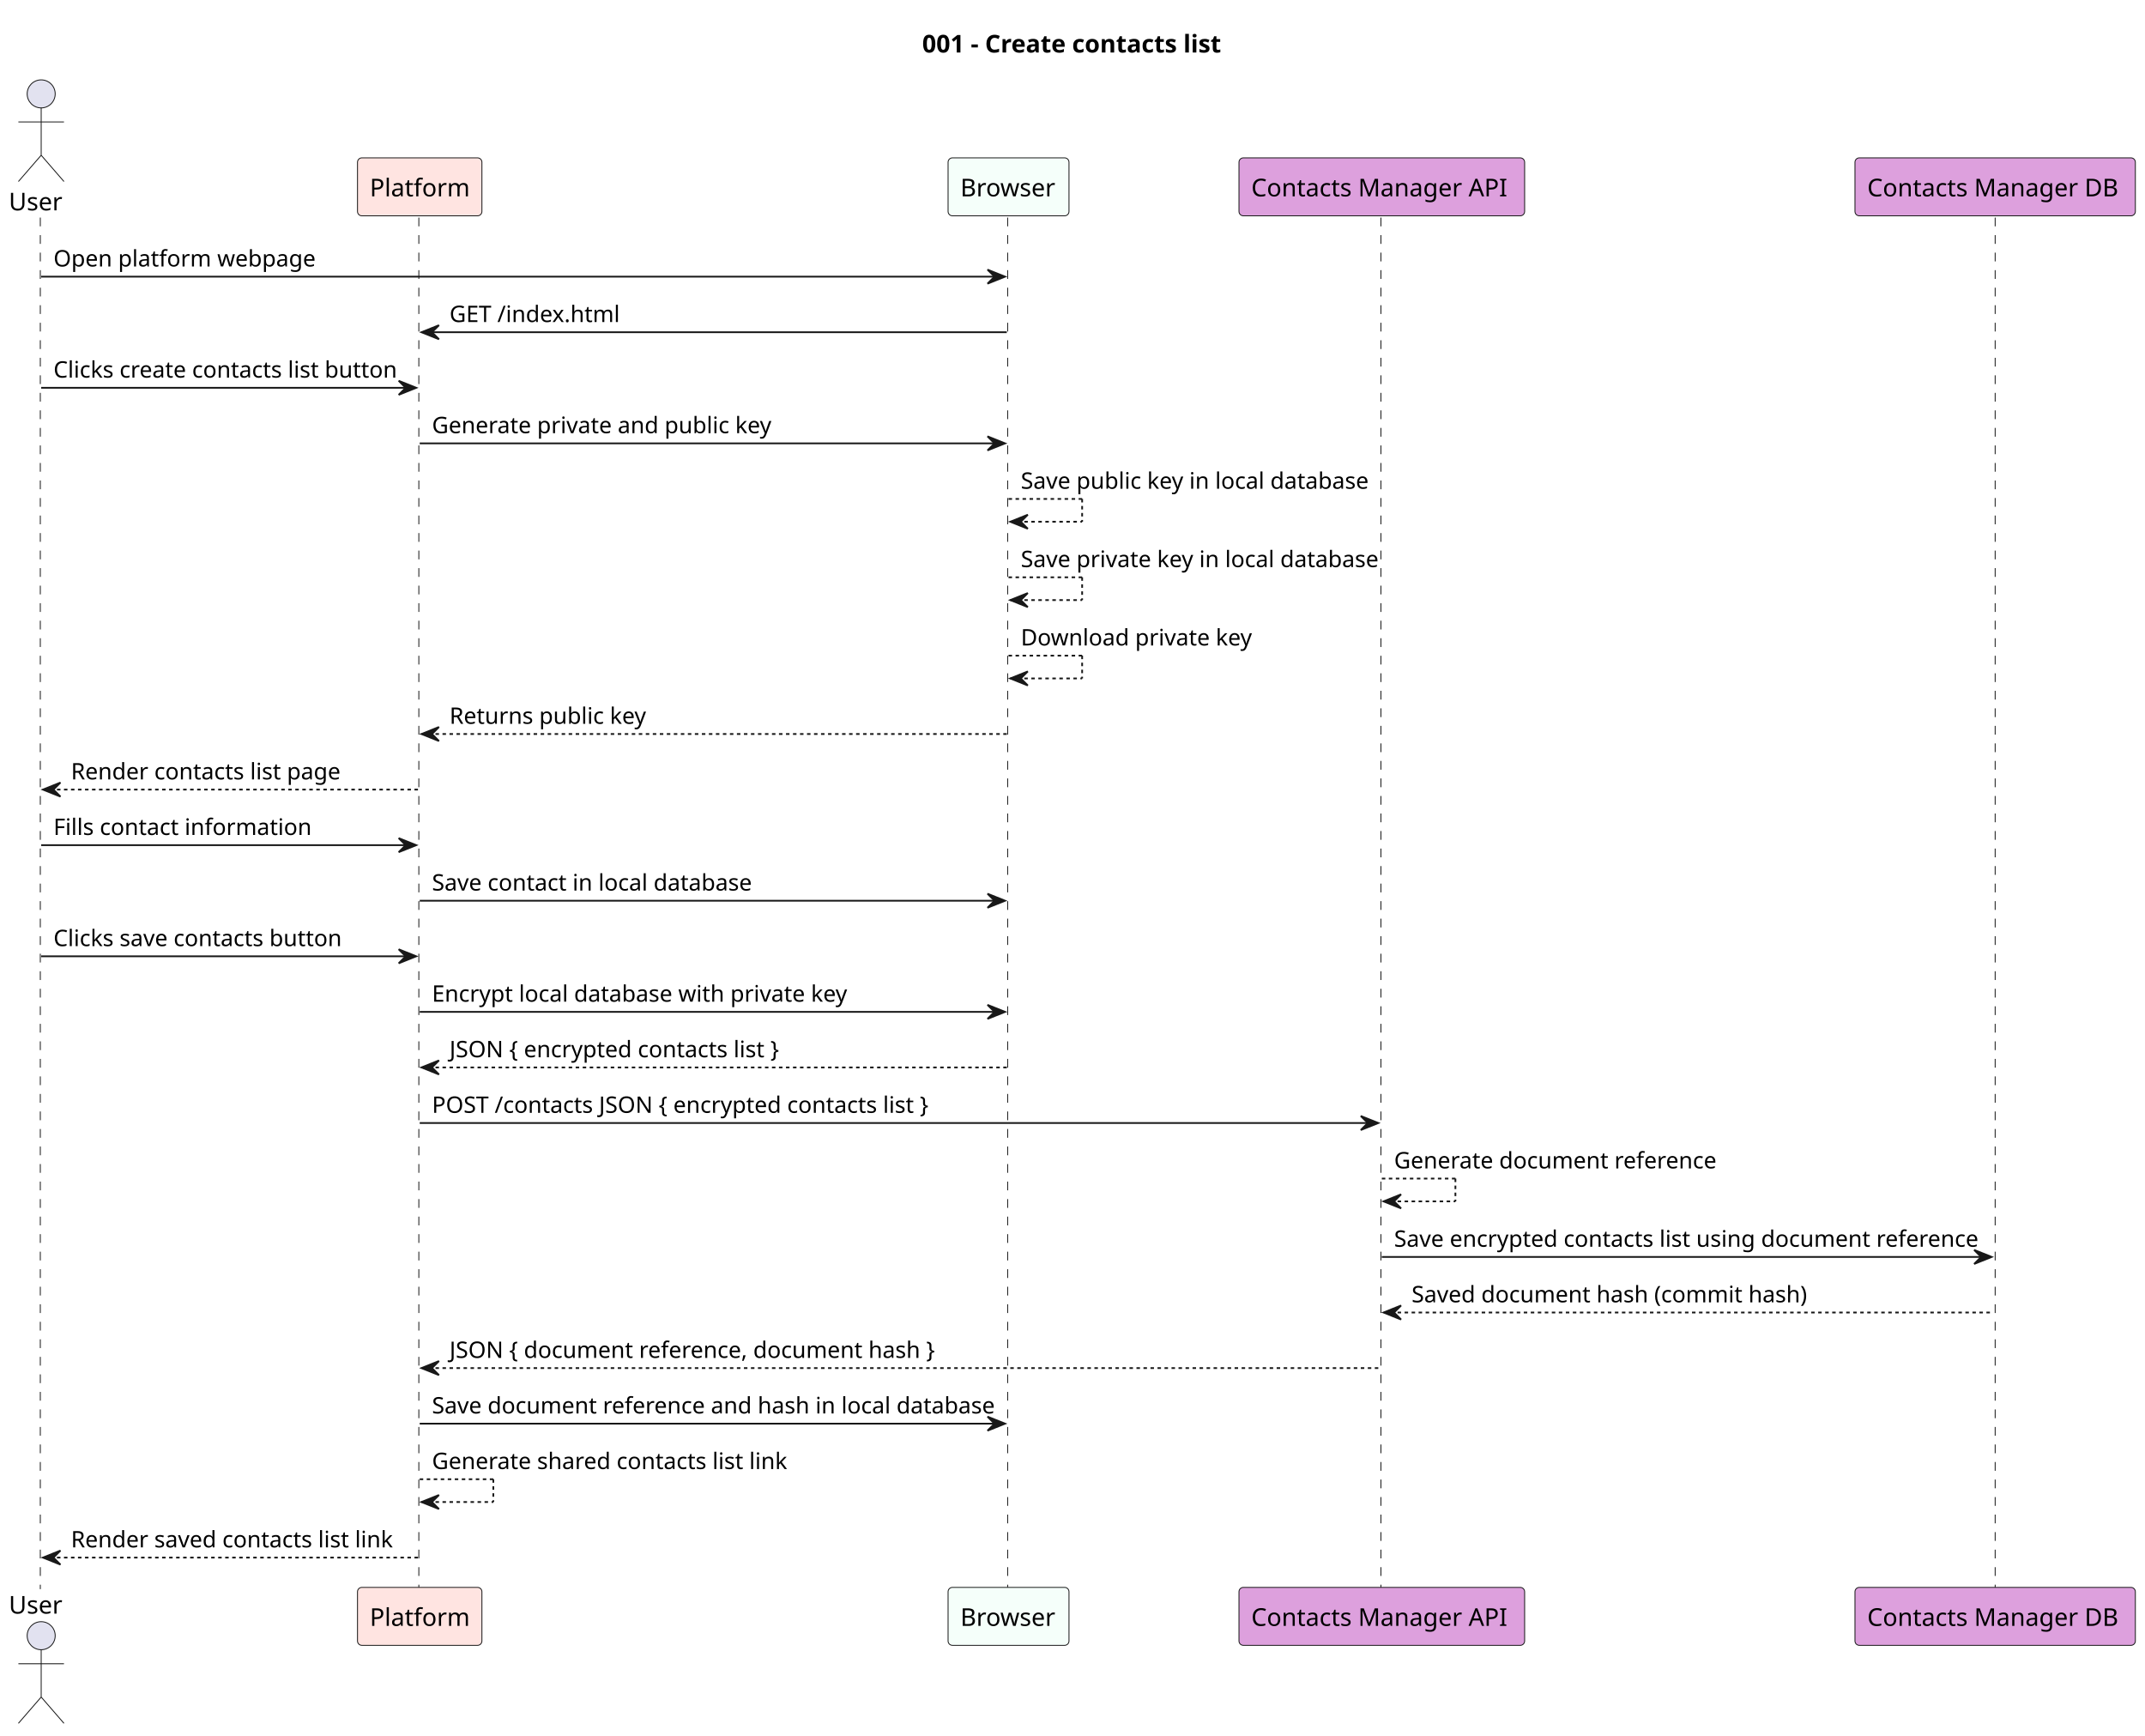
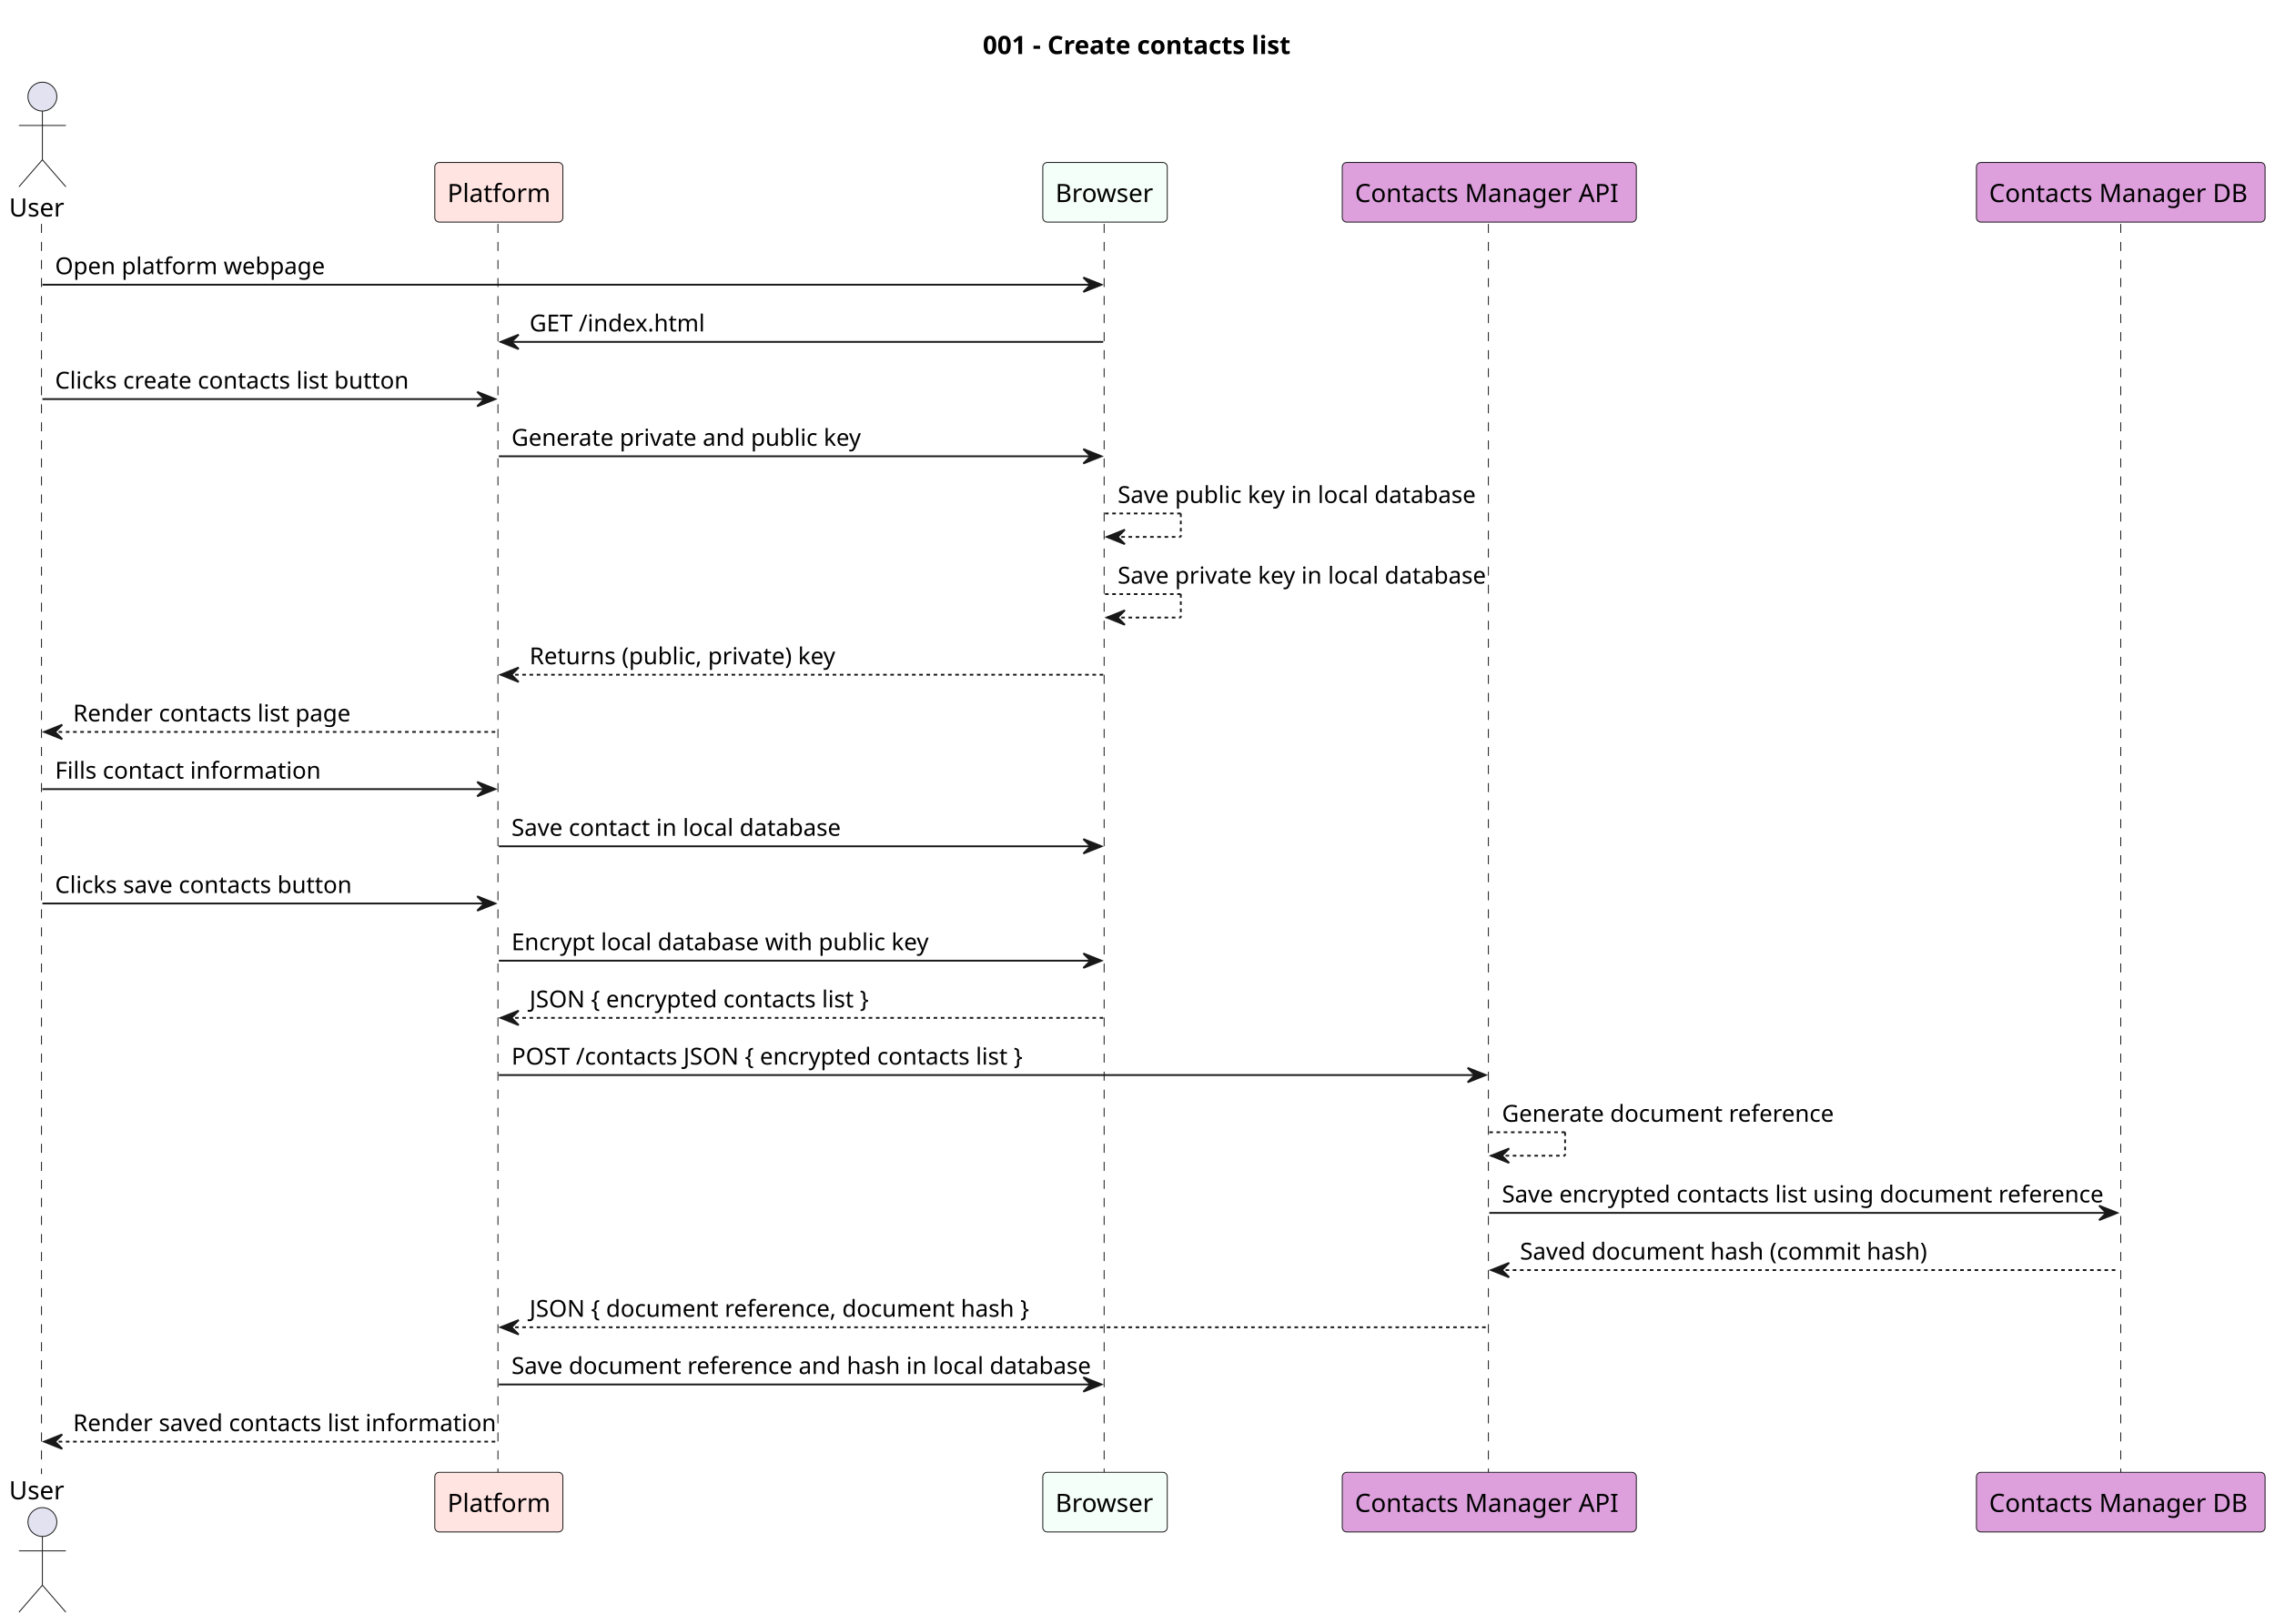
- <svg xmlns="http://www.w3.org/2000/svg" contentStyleType="text/css" height="990px" preserveAspectRatio="none" style="width:1224px;height:990px;background:#FFFFFF;" version="1.1" viewBox="0 0 1224 990" width="1224px" zoomAndPan="magnify">
+ <svg xmlns="http://www.w3.org/2000/svg" contentStyleType="text/css" height="900px" preserveAspectRatio="none" style="width:1261px;height:900px;background:#FFFFFF;" version="1.1" viewBox="0 0 1261 900" width="1261px" zoomAndPan="magnify">
  <defs />
  <g>
-     <rect fill="none" height="29.068" id="_title" style="stroke:none;stroke-width:1.0;" width="180" x="521.25" y="10" />
-     <text fill="#000000" font-family="sans-serif" font-size="14" font-weight="bold" lengthAdjust="spacing" textLength="170" x="526.25" y="29.966">001 - Create contacts list</text>
-     <line style="stroke:#181818;stroke-width:0.5;stroke-dasharray:5.0,5.0;" x1="23" x2="23" y1="124.136" y2="906.668" />
-     <line style="stroke:#181818;stroke-width:0.5;stroke-dasharray:5.0,5.0;" x1="239" x2="239" y1="124.136" y2="906.668" />
-     <line style="stroke:#181818;stroke-width:0.5;stroke-dasharray:5.0,5.0;" x1="575" x2="575" y1="124.136" y2="906.668" />
-     <line style="stroke:#181818;stroke-width:0.5;stroke-dasharray:5.0,5.0;" x1="788" x2="788" y1="124.136" y2="906.668" />
-     <line style="stroke:#181818;stroke-width:0.5;stroke-dasharray:5.0,5.0;" x1="1138.5" x2="1138.5" y1="124.136" y2="906.668" />
+     <rect fill="none" height="29.068" id="_title" style="stroke:none;stroke-width:1.0;" width="180" x="539.75" y="10" />
+     <text fill="#000000" font-family="sans-serif" font-size="14" font-weight="bold" lengthAdjust="spacing" textLength="170" x="544.75" y="29.966">001 - Create contacts list</text>
+     <line style="stroke:#181818;stroke-width:0.5;stroke-dasharray:5.0,5.0;" x1="23" x2="23" y1="124.136" y2="817.256" />
+     <line style="stroke:#181818;stroke-width:0.5;stroke-dasharray:5.0,5.0;" x1="276" x2="276" y1="124.136" y2="817.256" />
+     <line style="stroke:#181818;stroke-width:0.5;stroke-dasharray:5.0,5.0;" x1="612" x2="612" y1="124.136" y2="817.256" />
+     <line style="stroke:#181818;stroke-width:0.5;stroke-dasharray:5.0,5.0;" x1="825" x2="825" y1="124.136" y2="817.256" />
+     <line style="stroke:#181818;stroke-width:0.5;stroke-dasharray:5.0,5.0;" x1="1175.5" x2="1175.5" y1="124.136" y2="817.256" />
    <text fill="#000000" font-family="sans-serif" font-size="14" lengthAdjust="spacing" textLength="31" x="5" y="120.034">User</text>
    <ellipse cx="23.5" cy="53.568" fill="#E2E2F0" rx="8" ry="8" style="stroke:#181818;stroke-width:0.5;" />
    <path d="M23.5,61.568 L23.5,88.568 M10.5,69.568 L36.5,69.568 M23.5,88.568 L10.5,103.568 M23.5,88.568 L36.5,103.568 " fill="none" style="stroke:#181818;stroke-width:0.5;" />
-     <text fill="#000000" font-family="sans-serif" font-size="14" lengthAdjust="spacing" textLength="31" x="5" y="920.634">User</text>
-     <ellipse cx="23.5" cy="933.236" fill="#E2E2F0" rx="8" ry="8" style="stroke:#181818;stroke-width:0.5;" />
-     <path d="M23.5,941.236 L23.5,968.236 M10.5,949.236 L36.5,949.236 M23.5,968.236 L10.5,983.236 M23.5,968.236 L36.5,983.236 " fill="none" style="stroke:#181818;stroke-width:0.5;" />
-     <rect fill="#FFE4E1" height="33.068" rx="2.5" ry="2.5" style="stroke:#181818;stroke-width:0.5;" width="71" x="204" y="90.068" />
-     <text fill="#000000" font-family="sans-serif" font-size="14" lengthAdjust="spacing" textLength="57" x="211" y="112.034">Platform</text>
-     <rect fill="#FFE4E1" height="33.068" rx="2.5" ry="2.5" style="stroke:#181818;stroke-width:0.5;" width="71" x="204" y="905.668" />
-     <text fill="#000000" font-family="sans-serif" font-size="14" lengthAdjust="spacing" textLength="57" x="211" y="927.634">Platform</text>
-     <rect fill="#F5FFFA" height="33.068" rx="2.5" ry="2.5" style="stroke:#181818;stroke-width:0.5;" width="69" x="541" y="90.068" />
-     <text fill="#000000" font-family="sans-serif" font-size="14" lengthAdjust="spacing" textLength="55" x="548" y="112.034">Browser</text>
-     <rect fill="#F5FFFA" height="33.068" rx="2.5" ry="2.5" style="stroke:#181818;stroke-width:0.5;" width="69" x="541" y="905.668" />
-     <text fill="#000000" font-family="sans-serif" font-size="14" lengthAdjust="spacing" textLength="55" x="548" y="927.634">Browser</text>
-     <rect fill="#DDA0DD" height="33.068" rx="2.5" ry="2.5" style="stroke:#181818;stroke-width:0.5;" width="163" x="707" y="90.068" />
-     <text fill="#000000" font-family="sans-serif" font-size="14" lengthAdjust="spacing" textLength="149" x="714" y="112.034">Contacts Manager API</text>
-     <rect fill="#DDA0DD" height="33.068" rx="2.5" ry="2.5" style="stroke:#181818;stroke-width:0.5;" width="163" x="707" y="905.668" />
-     <text fill="#000000" font-family="sans-serif" font-size="14" lengthAdjust="spacing" textLength="149" x="714" y="927.634">Contacts Manager API</text>
-     <rect fill="#DDA0DD" height="33.068" rx="2.5" ry="2.5" style="stroke:#181818;stroke-width:0.5;" width="160" x="1058.5" y="90.068" />
-     <text fill="#000000" font-family="sans-serif" font-size="14" lengthAdjust="spacing" textLength="146" x="1065.5" y="112.034">Contacts Manager DB</text>
-     <rect fill="#DDA0DD" height="33.068" rx="2.5" ry="2.5" style="stroke:#181818;stroke-width:0.5;" width="160" x="1058.5" y="905.668" />
-     <text fill="#000000" font-family="sans-serif" font-size="14" lengthAdjust="spacing" textLength="146" x="1065.5" y="927.634">Contacts Manager DB</text>
-     <polygon fill="#181818" points="563.5,153.842,573.5,157.842,563.5,161.842,567.5,157.842" style="stroke:#181818;stroke-width:1.0;" />
-     <line style="stroke:#181818;stroke-width:1.0;" x1="23.5" x2="569.5" y1="157.842" y2="157.842" />
+     <text fill="#000000" font-family="sans-serif" font-size="14" lengthAdjust="spacing" textLength="31" x="5" y="831.222">User</text>
+     <ellipse cx="23.5" cy="843.824" fill="#E2E2F0" rx="8" ry="8" style="stroke:#181818;stroke-width:0.5;" />
+     <path d="M23.5,851.824 L23.5,878.824 M10.5,859.824 L36.5,859.824 M23.5,878.824 L10.5,893.824 M23.5,878.824 L36.5,893.824 " fill="none" style="stroke:#181818;stroke-width:0.5;" />
+     <rect fill="#FFE4E1" height="33.068" rx="2.5" ry="2.5" style="stroke:#181818;stroke-width:0.5;" width="71" x="241" y="90.068" />
+     <text fill="#000000" font-family="sans-serif" font-size="14" lengthAdjust="spacing" textLength="57" x="248" y="112.034">Platform</text>
+     <rect fill="#FFE4E1" height="33.068" rx="2.5" ry="2.5" style="stroke:#181818;stroke-width:0.5;" width="71" x="241" y="816.256" />
+     <text fill="#000000" font-family="sans-serif" font-size="14" lengthAdjust="spacing" textLength="57" x="248" y="838.222">Platform</text>
+     <rect fill="#F5FFFA" height="33.068" rx="2.5" ry="2.5" style="stroke:#181818;stroke-width:0.5;" width="69" x="578" y="90.068" />
+     <text fill="#000000" font-family="sans-serif" font-size="14" lengthAdjust="spacing" textLength="55" x="585" y="112.034">Browser</text>
+     <rect fill="#F5FFFA" height="33.068" rx="2.5" ry="2.5" style="stroke:#181818;stroke-width:0.5;" width="69" x="578" y="816.256" />
+     <text fill="#000000" font-family="sans-serif" font-size="14" lengthAdjust="spacing" textLength="55" x="585" y="838.222">Browser</text>
+     <rect fill="#DDA0DD" height="33.068" rx="2.5" ry="2.5" style="stroke:#181818;stroke-width:0.5;" width="163" x="744" y="90.068" />
+     <text fill="#000000" font-family="sans-serif" font-size="14" lengthAdjust="spacing" textLength="149" x="751" y="112.034">Contacts Manager API</text>
+     <rect fill="#DDA0DD" height="33.068" rx="2.5" ry="2.5" style="stroke:#181818;stroke-width:0.5;" width="163" x="744" y="816.256" />
+     <text fill="#000000" font-family="sans-serif" font-size="14" lengthAdjust="spacing" textLength="149" x="751" y="838.222">Contacts Manager API</text>
+     <rect fill="#DDA0DD" height="33.068" rx="2.5" ry="2.5" style="stroke:#181818;stroke-width:0.5;" width="160" x="1095.5" y="90.068" />
+     <text fill="#000000" font-family="sans-serif" font-size="14" lengthAdjust="spacing" textLength="146" x="1102.5" y="112.034">Contacts Manager DB</text>
+     <rect fill="#DDA0DD" height="33.068" rx="2.5" ry="2.5" style="stroke:#181818;stroke-width:0.5;" width="160" x="1095.5" y="816.256" />
+     <text fill="#000000" font-family="sans-serif" font-size="14" lengthAdjust="spacing" textLength="146" x="1102.5" y="838.222">Contacts Manager DB</text>
+     <polygon fill="#181818" points="600.5,153.842,610.5,157.842,600.5,161.842,604.5,157.842" style="stroke:#181818;stroke-width:1.0;" />
+     <line style="stroke:#181818;stroke-width:1.0;" x1="23.5" x2="606.5" y1="157.842" y2="157.842" />
    <text fill="#000000" font-family="sans-serif" font-size="13" lengthAdjust="spacing" textLength="146" x="30.5" y="152.033">Open platform webpage</text>
-     <polygon fill="#181818" points="250.5,185.548,240.5,189.548,250.5,193.548,246.5,189.548" style="stroke:#181818;stroke-width:1.0;" />
-     <line style="stroke:#181818;stroke-width:1.0;" x1="244.5" x2="574.5" y1="189.548" y2="189.548" />
-     <text fill="#000000" font-family="sans-serif" font-size="13" lengthAdjust="spacing" textLength="95" x="256.5" y="183.739">GET /index.html</text>
-     <polygon fill="#181818" points="227.5,217.254,237.5,221.254,227.5,225.254,231.5,221.254" style="stroke:#181818;stroke-width:1.0;" />
-     <line style="stroke:#181818;stroke-width:1.0;" x1="23.5" x2="233.5" y1="221.254" y2="221.254" />
+     <polygon fill="#181818" points="287.5,185.548,277.5,189.548,287.5,193.548,283.5,189.548" style="stroke:#181818;stroke-width:1.0;" />
+     <line style="stroke:#181818;stroke-width:1.0;" x1="281.5" x2="611.5" y1="189.548" y2="189.548" />
+     <text fill="#000000" font-family="sans-serif" font-size="13" lengthAdjust="spacing" textLength="95" x="293.5" y="183.739">GET /index.html</text>
+     <polygon fill="#181818" points="264.5,217.254,274.5,221.254,264.5,225.254,268.5,221.254" style="stroke:#181818;stroke-width:1.0;" />
+     <line style="stroke:#181818;stroke-width:1.0;" x1="23.5" x2="270.5" y1="221.254" y2="221.254" />
    <text fill="#000000" font-family="sans-serif" font-size="13" lengthAdjust="spacing" textLength="192" x="30.5" y="215.445">Clicks create contacts list button</text>
-     <polygon fill="#181818" points="563.5,248.96,573.5,252.96,563.5,256.96,567.5,252.96" style="stroke:#181818;stroke-width:1.0;" />
-     <line style="stroke:#181818;stroke-width:1.0;" x1="239.5" x2="569.5" y1="252.96" y2="252.96" />
-     <text fill="#000000" font-family="sans-serif" font-size="13" lengthAdjust="spacing" textLength="189" x="246.5" y="247.151">Generate private and public key</text>
-     <line style="stroke:#181818;stroke-width:1.0;stroke-dasharray:2.0,2.0;" x1="575.5" x2="617.5" y1="284.666" y2="284.666" />
-     <line style="stroke:#181818;stroke-width:1.0;stroke-dasharray:2.0,2.0;" x1="617.5" x2="617.5" y1="284.666" y2="297.666" />
-     <line style="stroke:#181818;stroke-width:1.0;stroke-dasharray:2.0,2.0;" x1="576.5" x2="617.5" y1="297.666" y2="297.666" />
-     <polygon fill="#181818" points="586.5,293.666,576.5,297.666,586.5,301.666,582.5,297.666" style="stroke:#181818;stroke-width:1.0;" />
-     <text fill="#000000" font-family="sans-serif" font-size="13" lengthAdjust="spacing" textLength="193" x="582.5" y="278.857">Save public key in local database</text>
-     <line style="stroke:#181818;stroke-width:1.0;stroke-dasharray:2.0,2.0;" x1="575.5" x2="617.5" y1="329.372" y2="329.372" />
-     <line style="stroke:#181818;stroke-width:1.0;stroke-dasharray:2.0,2.0;" x1="617.5" x2="617.5" y1="329.372" y2="342.372" />
-     <line style="stroke:#181818;stroke-width:1.0;stroke-dasharray:2.0,2.0;" x1="576.5" x2="617.5" y1="342.372" y2="342.372" />
-     <polygon fill="#181818" points="586.5,338.372,576.5,342.372,586.5,346.372,582.5,342.372" style="stroke:#181818;stroke-width:1.0;" />
-     <text fill="#000000" font-family="sans-serif" font-size="13" lengthAdjust="spacing" textLength="199" x="582.5" y="323.563">Save private key in local database</text>
-     <line style="stroke:#181818;stroke-width:1.0;stroke-dasharray:2.0,2.0;" x1="575.5" x2="617.5" y1="374.078" y2="374.078" />
-     <line style="stroke:#181818;stroke-width:1.0;stroke-dasharray:2.0,2.0;" x1="617.5" x2="617.5" y1="374.078" y2="387.078" />
-     <line style="stroke:#181818;stroke-width:1.0;stroke-dasharray:2.0,2.0;" x1="576.5" x2="617.5" y1="387.078" y2="387.078" />
-     <polygon fill="#181818" points="586.5,383.078,576.5,387.078,586.5,391.078,582.5,387.078" style="stroke:#181818;stroke-width:1.0;" />
-     <text fill="#000000" font-family="sans-serif" font-size="13" lengthAdjust="spacing" textLength="130" x="582.5" y="368.269">Download private key</text>
-     <polygon fill="#181818" points="250.5,414.784,240.5,418.784,250.5,422.784,246.5,418.784" style="stroke:#181818;stroke-width:1.0;" />
-     <line style="stroke:#181818;stroke-width:1.0;stroke-dasharray:2.0,2.0;" x1="244.5" x2="574.5" y1="418.784" y2="418.784" />
-     <text fill="#000000" font-family="sans-serif" font-size="13" lengthAdjust="spacing" textLength="110" x="256.5" y="412.975">Returns public key</text>
-     <polygon fill="#181818" points="34.5,446.49,24.5,450.49,34.5,454.49,30.5,450.49" style="stroke:#181818;stroke-width:1.0;" />
-     <line style="stroke:#181818;stroke-width:1.0;stroke-dasharray:2.0,2.0;" x1="28.5" x2="238.5" y1="450.49" y2="450.49" />
-     <text fill="#000000" font-family="sans-serif" font-size="13" lengthAdjust="spacing" textLength="150" x="40.5" y="444.681">Render contacts list page</text>
-     <polygon fill="#181818" points="227.5,478.196,237.5,482.196,227.5,486.196,231.5,482.196" style="stroke:#181818;stroke-width:1.0;" />
-     <line style="stroke:#181818;stroke-width:1.0;" x1="23.5" x2="233.5" y1="482.196" y2="482.196" />
-     <text fill="#000000" font-family="sans-serif" font-size="13" lengthAdjust="spacing" textLength="144" x="30.5" y="476.387">Fills contact information</text>
-     <polygon fill="#181818" points="563.5,509.902,573.5,513.902,563.5,517.902,567.5,513.902" style="stroke:#181818;stroke-width:1.0;" />
-     <line style="stroke:#181818;stroke-width:1.0;" x1="239.5" x2="569.5" y1="513.902" y2="513.902" />
-     <text fill="#000000" font-family="sans-serif" font-size="13" lengthAdjust="spacing" textLength="178" x="246.5" y="508.093">Save contact in local database</text>
-     <polygon fill="#181818" points="227.5,541.608,237.5,545.608,227.5,549.608,231.5,545.608" style="stroke:#181818;stroke-width:1.0;" />
-     <line style="stroke:#181818;stroke-width:1.0;" x1="23.5" x2="233.5" y1="545.608" y2="545.608" />
-     <text fill="#000000" font-family="sans-serif" font-size="13" lengthAdjust="spacing" textLength="162" x="30.5" y="539.799">Clicks save contacts button</text>
-     <polygon fill="#181818" points="563.5,573.314,573.5,577.314,563.5,581.314,567.5,577.314" style="stroke:#181818;stroke-width:1.0;" />
-     <line style="stroke:#181818;stroke-width:1.0;" x1="239.5" x2="569.5" y1="577.314" y2="577.314" />
-     <text fill="#000000" font-family="sans-serif" font-size="13" lengthAdjust="spacing" textLength="232" x="246.5" y="571.505">Encrypt local database with private key</text>
-     <polygon fill="#181818" points="250.5,605.02,240.5,609.02,250.5,613.02,246.5,609.02" style="stroke:#181818;stroke-width:1.0;" />
-     <line style="stroke:#181818;stroke-width:1.0;stroke-dasharray:2.0,2.0;" x1="244.5" x2="574.5" y1="609.02" y2="609.02" />
-     <text fill="#000000" font-family="sans-serif" font-size="13" lengthAdjust="spacing" textLength="185" x="256.5" y="603.211">JSON { encrypted contacts list }</text>
-     <polygon fill="#181818" points="776.5,636.726,786.5,640.726,776.5,644.726,780.5,640.726" style="stroke:#181818;stroke-width:1.0;" />
-     <line style="stroke:#181818;stroke-width:1.0;" x1="239.5" x2="782.5" y1="640.726" y2="640.726" />
-     <text fill="#000000" font-family="sans-serif" font-size="13" lengthAdjust="spacing" textLength="279" x="246.5" y="634.917">POST /contacts JSON { encrypted contacts list }</text>
-     <line style="stroke:#181818;stroke-width:1.0;stroke-dasharray:2.0,2.0;" x1="788.5" x2="830.5" y1="672.432" y2="672.432" />
-     <line style="stroke:#181818;stroke-width:1.0;stroke-dasharray:2.0,2.0;" x1="830.5" x2="830.5" y1="672.432" y2="685.432" />
-     <line style="stroke:#181818;stroke-width:1.0;stroke-dasharray:2.0,2.0;" x1="789.5" x2="830.5" y1="685.432" y2="685.432" />
-     <polygon fill="#181818" points="799.5,681.432,789.5,685.432,799.5,689.432,795.5,685.432" style="stroke:#181818;stroke-width:1.0;" />
-     <text fill="#000000" font-family="sans-serif" font-size="13" lengthAdjust="spacing" textLength="179" x="795.5" y="666.623">Generate document reference</text>
-     <polygon fill="#181818" points="1126.5,713.138,1136.5,717.138,1126.5,721.138,1130.5,717.138" style="stroke:#181818;stroke-width:1.0;" />
-     <line style="stroke:#181818;stroke-width:1.0;" x1="788.5" x2="1132.5" y1="717.138" y2="717.138" />
-     <text fill="#000000" font-family="sans-serif" font-size="13" lengthAdjust="spacing" textLength="326" x="795.5" y="711.329">Save encrypted contacts list using document reference</text>
-     <polygon fill="#181818" points="799.5,744.844,789.5,748.844,799.5,752.844,795.5,748.844" style="stroke:#181818;stroke-width:1.0;" />
-     <line style="stroke:#181818;stroke-width:1.0;stroke-dasharray:2.0,2.0;" x1="793.5" x2="1137.5" y1="748.844" y2="748.844" />
-     <text fill="#000000" font-family="sans-serif" font-size="13" lengthAdjust="spacing" textLength="222" x="805.5" y="743.035">Saved document hash (commit hash)</text>
-     <polygon fill="#181818" points="250.5,776.55,240.5,780.55,250.5,784.55,246.5,780.55" style="stroke:#181818;stroke-width:1.0;" />
-     <line style="stroke:#181818;stroke-width:1.0;stroke-dasharray:2.0,2.0;" x1="244.5" x2="787.5" y1="780.55" y2="780.55" />
-     <text fill="#000000" font-family="sans-serif" font-size="13" lengthAdjust="spacing" textLength="271" x="256.5" y="774.741">JSON { document reference, document hash }</text>
-     <polygon fill="#181818" points="563.5,808.256,573.5,812.256,563.5,816.256,567.5,812.256" style="stroke:#181818;stroke-width:1.0;" />
-     <line style="stroke:#181818;stroke-width:1.0;" x1="239.5" x2="569.5" y1="812.256" y2="812.256" />
-     <text fill="#000000" font-family="sans-serif" font-size="13" lengthAdjust="spacing" textLength="312" x="246.5" y="806.447">Save document reference and hash in local database</text>
-     <line style="stroke:#181818;stroke-width:1.0;stroke-dasharray:2.0,2.0;" x1="239.5" x2="281.5" y1="843.962" y2="843.962" />
-     <line style="stroke:#181818;stroke-width:1.0;stroke-dasharray:2.0,2.0;" x1="281.5" x2="281.5" y1="843.962" y2="856.962" />
-     <line style="stroke:#181818;stroke-width:1.0;stroke-dasharray:2.0,2.0;" x1="240.5" x2="281.5" y1="856.962" y2="856.962" />
-     <polygon fill="#181818" points="250.5,852.962,240.5,856.962,250.5,860.962,246.5,856.962" style="stroke:#181818;stroke-width:1.0;" />
-     <text fill="#000000" font-family="sans-serif" font-size="13" lengthAdjust="spacing" textLength="197" x="246.5" y="838.153">Generate shared contacts list link</text>
-     <polygon fill="#181818" points="34.5,884.668,24.5,888.668,34.5,892.668,30.5,888.668" style="stroke:#181818;stroke-width:1.0;" />
-     <line style="stroke:#181818;stroke-width:1.0;stroke-dasharray:2.0,2.0;" x1="28.5" x2="238.5" y1="888.668" y2="888.668" />
-     <text fill="#000000" font-family="sans-serif" font-size="13" lengthAdjust="spacing" textLength="179" x="40.5" y="882.859">Render saved contacts list link</text>
+     <polygon fill="#181818" points="600.5,248.96,610.5,252.96,600.5,256.96,604.5,252.96" style="stroke:#181818;stroke-width:1.0;" />
+     <line style="stroke:#181818;stroke-width:1.0;" x1="276.5" x2="606.5" y1="252.96" y2="252.96" />
+     <text fill="#000000" font-family="sans-serif" font-size="13" lengthAdjust="spacing" textLength="189" x="283.5" y="247.151">Generate private and public key</text>
+     <line style="stroke:#181818;stroke-width:1.0;stroke-dasharray:2.0,2.0;" x1="612.5" x2="654.5" y1="284.666" y2="284.666" />
+     <line style="stroke:#181818;stroke-width:1.0;stroke-dasharray:2.0,2.0;" x1="654.5" x2="654.5" y1="284.666" y2="297.666" />
+     <line style="stroke:#181818;stroke-width:1.0;stroke-dasharray:2.0,2.0;" x1="613.5" x2="654.5" y1="297.666" y2="297.666" />
+     <polygon fill="#181818" points="623.5,293.666,613.5,297.666,623.5,301.666,619.5,297.666" style="stroke:#181818;stroke-width:1.0;" />
+     <text fill="#000000" font-family="sans-serif" font-size="13" lengthAdjust="spacing" textLength="193" x="619.5" y="278.857">Save public key in local database</text>
+     <line style="stroke:#181818;stroke-width:1.0;stroke-dasharray:2.0,2.0;" x1="612.5" x2="654.5" y1="329.372" y2="329.372" />
+     <line style="stroke:#181818;stroke-width:1.0;stroke-dasharray:2.0,2.0;" x1="654.5" x2="654.5" y1="329.372" y2="342.372" />
+     <line style="stroke:#181818;stroke-width:1.0;stroke-dasharray:2.0,2.0;" x1="613.5" x2="654.5" y1="342.372" y2="342.372" />
+     <polygon fill="#181818" points="623.5,338.372,613.5,342.372,623.5,346.372,619.5,342.372" style="stroke:#181818;stroke-width:1.0;" />
+     <text fill="#000000" font-family="sans-serif" font-size="13" lengthAdjust="spacing" textLength="199" x="619.5" y="323.563">Save private key in local database</text>
+     <polygon fill="#181818" points="287.5,370.078,277.5,374.078,287.5,378.078,283.5,374.078" style="stroke:#181818;stroke-width:1.0;" />
+     <line style="stroke:#181818;stroke-width:1.0;stroke-dasharray:2.0,2.0;" x1="281.5" x2="611.5" y1="374.078" y2="374.078" />
+     <text fill="#000000" font-family="sans-serif" font-size="13" lengthAdjust="spacing" textLength="166" x="293.5" y="368.269">Returns (public, private) key</text>
+     <polygon fill="#181818" points="34.5,401.784,24.5,405.784,34.5,409.784,30.5,405.784" style="stroke:#181818;stroke-width:1.0;" />
+     <line style="stroke:#181818;stroke-width:1.0;stroke-dasharray:2.0,2.0;" x1="28.5" x2="275.5" y1="405.784" y2="405.784" />
+     <text fill="#000000" font-family="sans-serif" font-size="13" lengthAdjust="spacing" textLength="150" x="40.5" y="399.975">Render contacts list page</text>
+     <polygon fill="#181818" points="264.5,433.49,274.5,437.49,264.5,441.49,268.5,437.49" style="stroke:#181818;stroke-width:1.0;" />
+     <line style="stroke:#181818;stroke-width:1.0;" x1="23.5" x2="270.5" y1="437.49" y2="437.49" />
+     <text fill="#000000" font-family="sans-serif" font-size="13" lengthAdjust="spacing" textLength="144" x="30.5" y="431.681">Fills contact information</text>
+     <polygon fill="#181818" points="600.5,465.196,610.5,469.196,600.5,473.196,604.5,469.196" style="stroke:#181818;stroke-width:1.0;" />
+     <line style="stroke:#181818;stroke-width:1.0;" x1="276.5" x2="606.5" y1="469.196" y2="469.196" />
+     <text fill="#000000" font-family="sans-serif" font-size="13" lengthAdjust="spacing" textLength="178" x="283.5" y="463.387">Save contact in local database</text>
+     <polygon fill="#181818" points="264.5,496.902,274.5,500.902,264.5,504.902,268.5,500.902" style="stroke:#181818;stroke-width:1.0;" />
+     <line style="stroke:#181818;stroke-width:1.0;" x1="23.5" x2="270.5" y1="500.902" y2="500.902" />
+     <text fill="#000000" font-family="sans-serif" font-size="13" lengthAdjust="spacing" textLength="162" x="30.5" y="495.093">Clicks save contacts button</text>
+     <polygon fill="#181818" points="600.5,528.608,610.5,532.608,600.5,536.608,604.5,532.608" style="stroke:#181818;stroke-width:1.0;" />
+     <line style="stroke:#181818;stroke-width:1.0;" x1="276.5" x2="606.5" y1="532.608" y2="532.608" />
+     <text fill="#000000" font-family="sans-serif" font-size="13" lengthAdjust="spacing" textLength="226" x="283.5" y="526.799">Encrypt local database with public key</text>
+     <polygon fill="#181818" points="287.5,560.314,277.5,564.314,287.5,568.314,283.5,564.314" style="stroke:#181818;stroke-width:1.0;" />
+     <line style="stroke:#181818;stroke-width:1.0;stroke-dasharray:2.0,2.0;" x1="281.5" x2="611.5" y1="564.314" y2="564.314" />
+     <text fill="#000000" font-family="sans-serif" font-size="13" lengthAdjust="spacing" textLength="185" x="293.5" y="558.505">JSON { encrypted contacts list }</text>
+     <polygon fill="#181818" points="813.5,592.02,823.5,596.02,813.5,600.02,817.5,596.02" style="stroke:#181818;stroke-width:1.0;" />
+     <line style="stroke:#181818;stroke-width:1.0;" x1="276.5" x2="819.5" y1="596.02" y2="596.02" />
+     <text fill="#000000" font-family="sans-serif" font-size="13" lengthAdjust="spacing" textLength="279" x="283.5" y="590.211">POST /contacts JSON { encrypted contacts list }</text>
+     <line style="stroke:#181818;stroke-width:1.0;stroke-dasharray:2.0,2.0;" x1="825.5" x2="867.5" y1="627.726" y2="627.726" />
+     <line style="stroke:#181818;stroke-width:1.0;stroke-dasharray:2.0,2.0;" x1="867.5" x2="867.5" y1="627.726" y2="640.726" />
+     <line style="stroke:#181818;stroke-width:1.0;stroke-dasharray:2.0,2.0;" x1="826.5" x2="867.5" y1="640.726" y2="640.726" />
+     <polygon fill="#181818" points="836.5,636.726,826.5,640.726,836.5,644.726,832.5,640.726" style="stroke:#181818;stroke-width:1.0;" />
+     <text fill="#000000" font-family="sans-serif" font-size="13" lengthAdjust="spacing" textLength="179" x="832.5" y="621.917">Generate document reference</text>
+     <polygon fill="#181818" points="1163.5,668.432,1173.5,672.432,1163.5,676.432,1167.5,672.432" style="stroke:#181818;stroke-width:1.0;" />
+     <line style="stroke:#181818;stroke-width:1.0;" x1="825.5" x2="1169.5" y1="672.432" y2="672.432" />
+     <text fill="#000000" font-family="sans-serif" font-size="13" lengthAdjust="spacing" textLength="326" x="832.5" y="666.623">Save encrypted contacts list using document reference</text>
+     <polygon fill="#181818" points="836.5,700.138,826.5,704.138,836.5,708.138,832.5,704.138" style="stroke:#181818;stroke-width:1.0;" />
+     <line style="stroke:#181818;stroke-width:1.0;stroke-dasharray:2.0,2.0;" x1="830.5" x2="1174.5" y1="704.138" y2="704.138" />
+     <text fill="#000000" font-family="sans-serif" font-size="13" lengthAdjust="spacing" textLength="222" x="842.5" y="698.329">Saved document hash (commit hash)</text>
+     <polygon fill="#181818" points="287.5,731.844,277.5,735.844,287.5,739.844,283.5,735.844" style="stroke:#181818;stroke-width:1.0;" />
+     <line style="stroke:#181818;stroke-width:1.0;stroke-dasharray:2.0,2.0;" x1="281.5" x2="824.5" y1="735.844" y2="735.844" />
+     <text fill="#000000" font-family="sans-serif" font-size="13" lengthAdjust="spacing" textLength="271" x="293.5" y="730.035">JSON { document reference, document hash }</text>
+     <polygon fill="#181818" points="600.5,763.55,610.5,767.55,600.5,771.55,604.5,767.55" style="stroke:#181818;stroke-width:1.0;" />
+     <line style="stroke:#181818;stroke-width:1.0;" x1="276.5" x2="606.5" y1="767.55" y2="767.55" />
+     <text fill="#000000" font-family="sans-serif" font-size="13" lengthAdjust="spacing" textLength="312" x="283.5" y="761.741">Save document reference and hash in local database</text>
+     <polygon fill="#181818" points="34.5,795.256,24.5,799.256,34.5,803.256,30.5,799.256" style="stroke:#181818;stroke-width:1.0;" />
+     <line style="stroke:#181818;stroke-width:1.0;stroke-dasharray:2.0,2.0;" x1="28.5" x2="275.5" y1="799.256" y2="799.256" />
+     <text fill="#000000" font-family="sans-serif" font-size="13" lengthAdjust="spacing" textLength="229" x="40.5" y="793.447">Render saved contacts list information</text>
  </g>
</svg>
